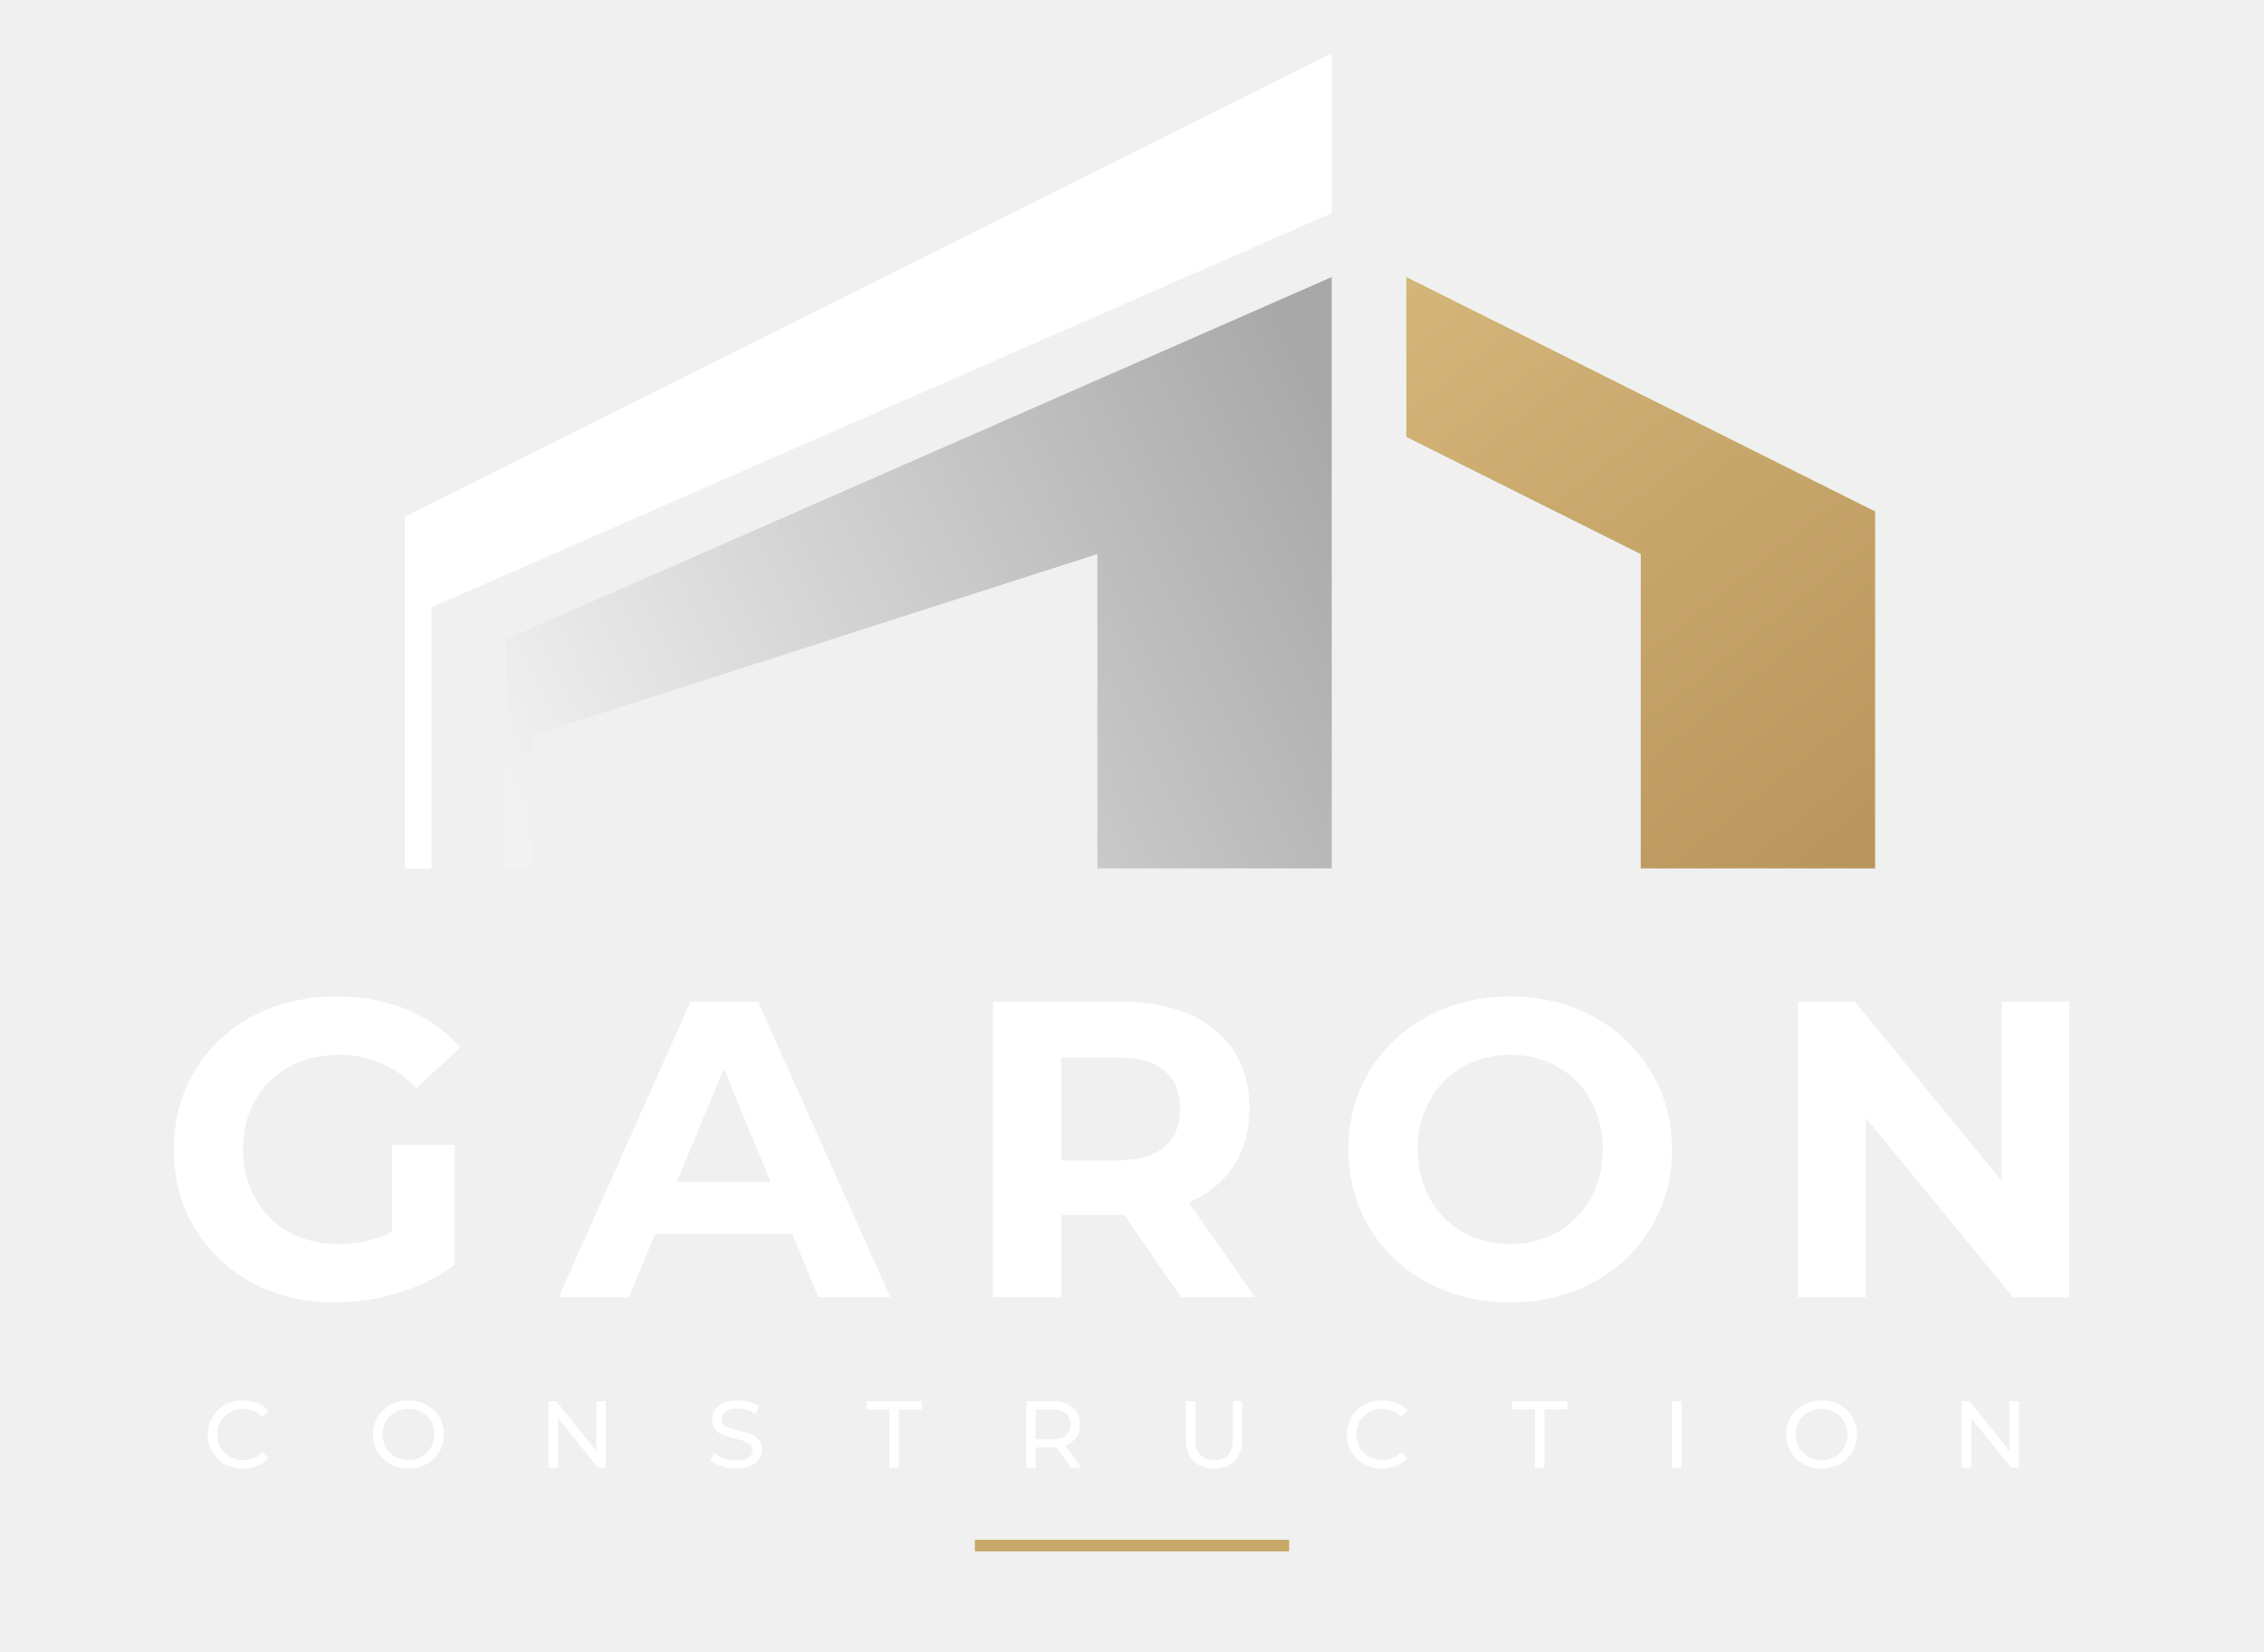
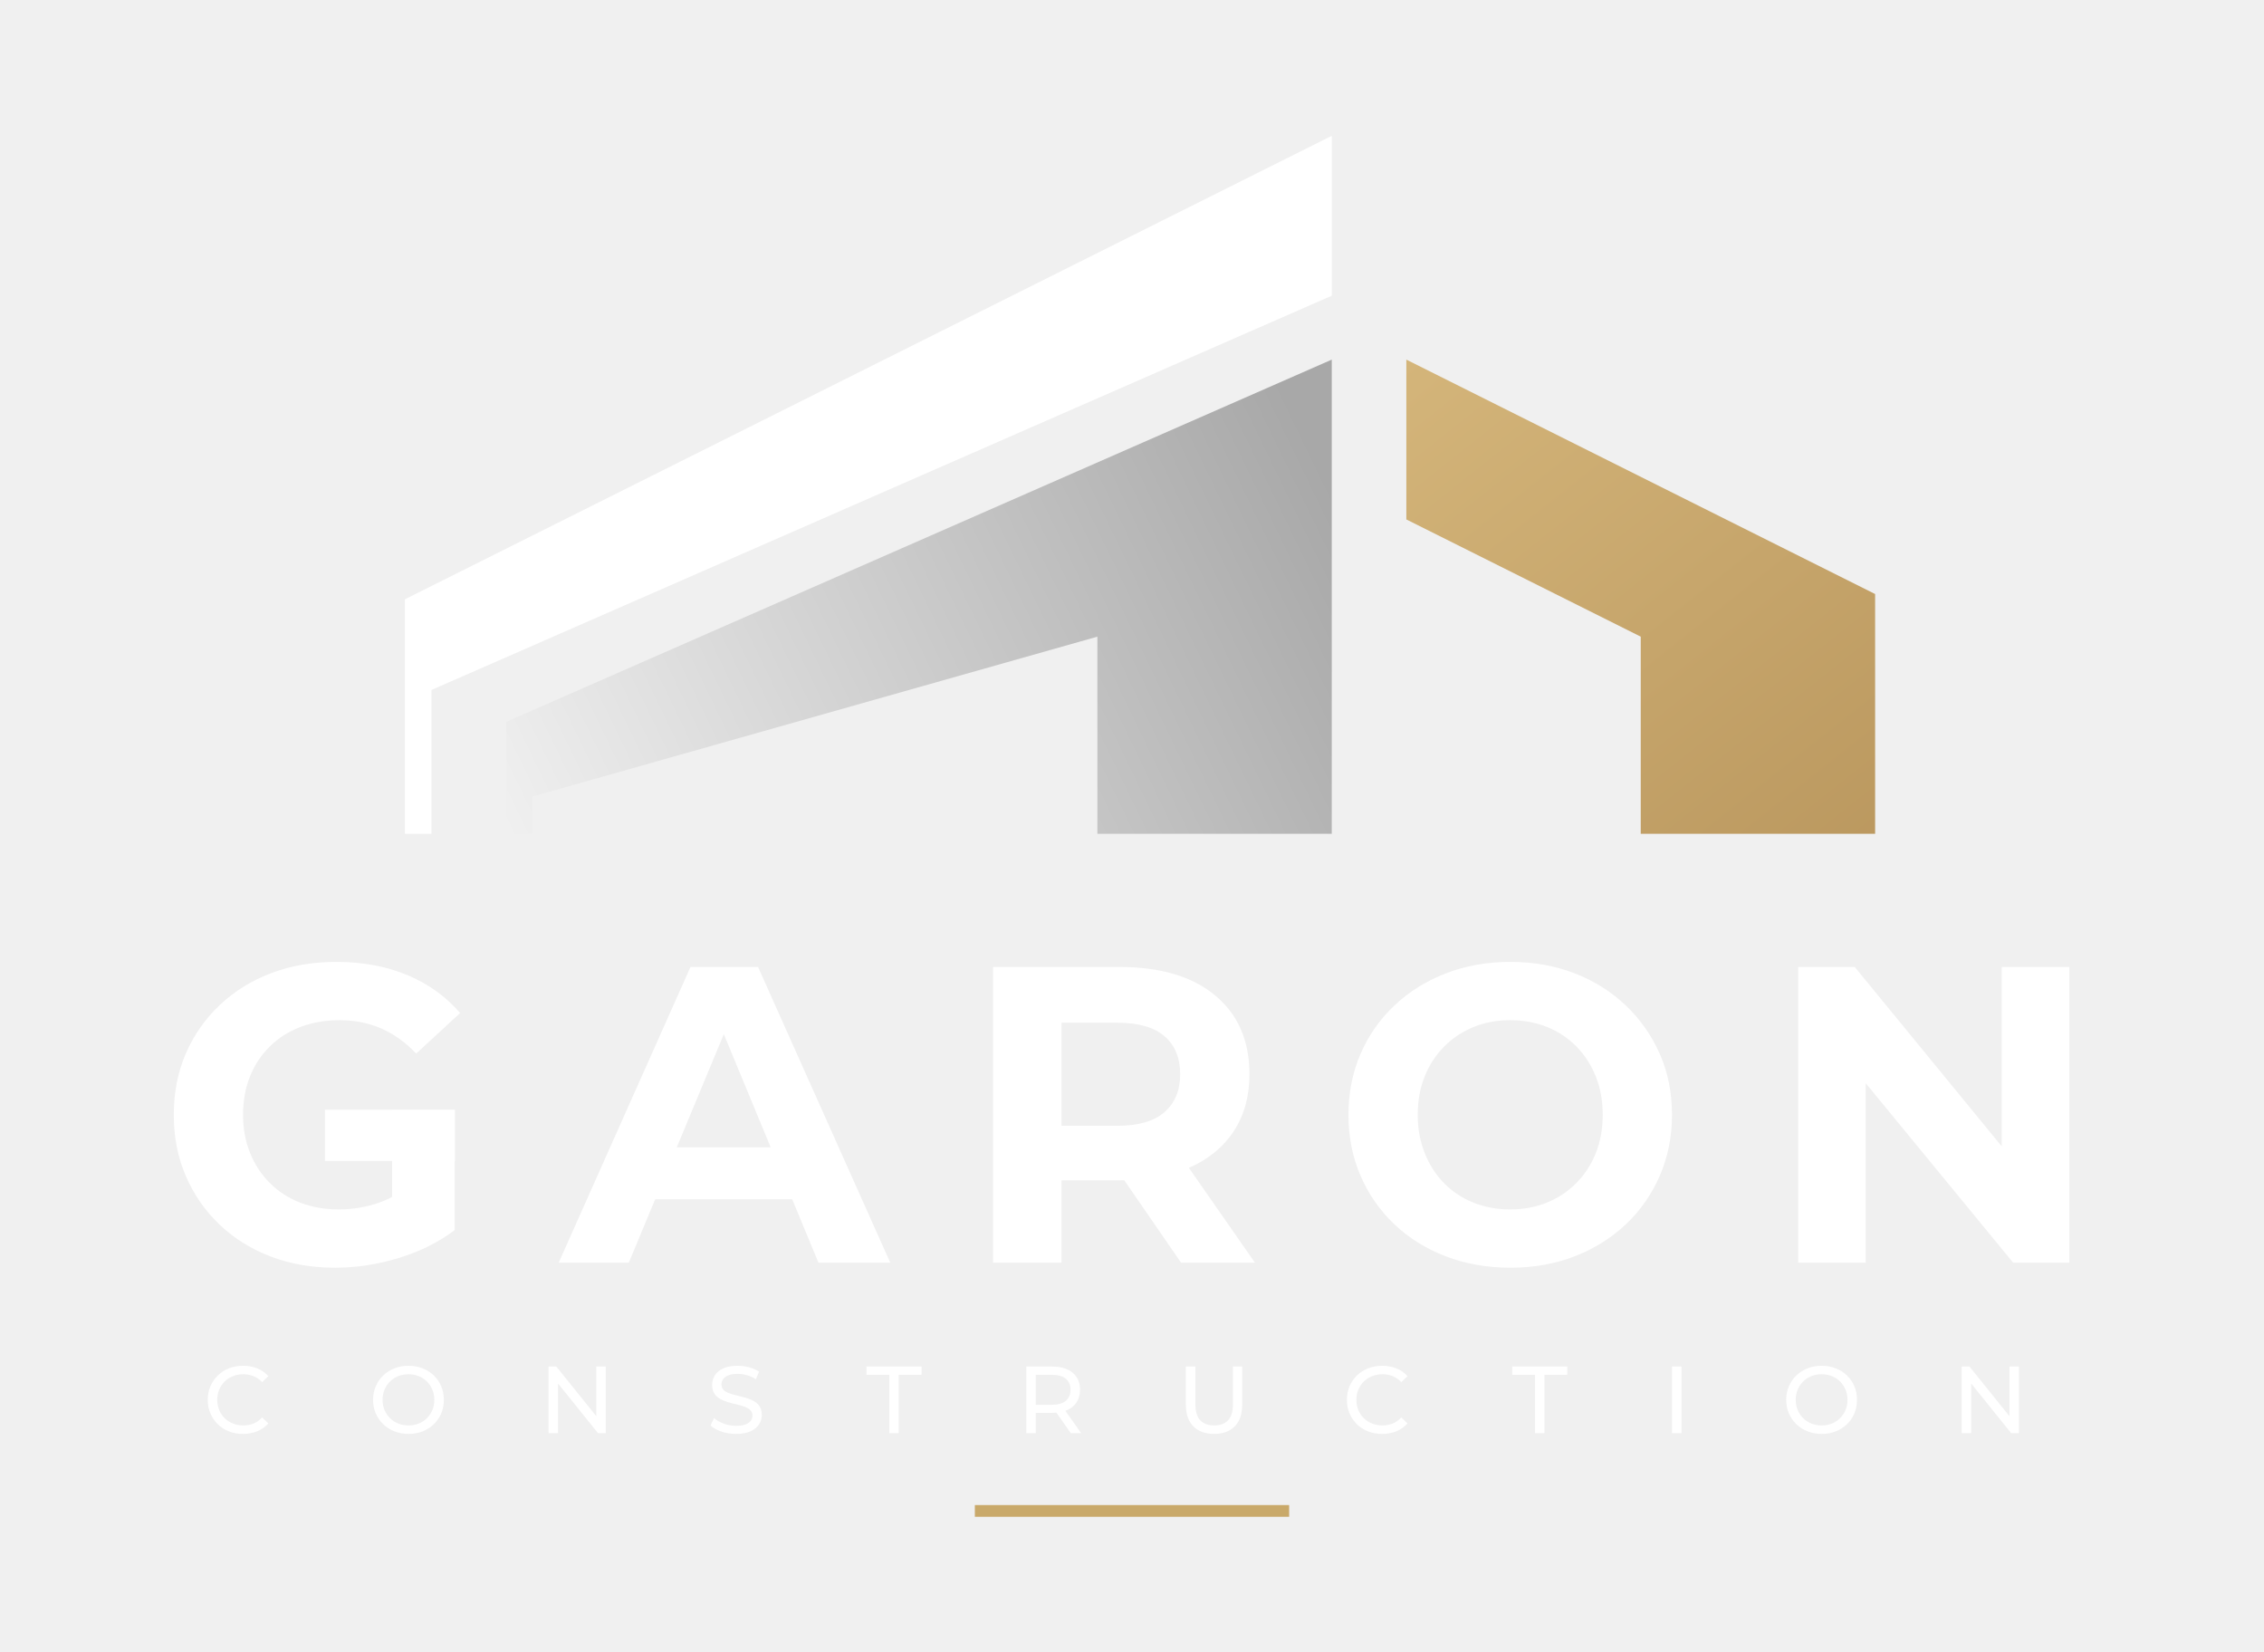
<svg xmlns="http://www.w3.org/2000/svg" viewBox="0 0 425 310" role="img" aria-label="GARON Construction">
  <defs>
    <linearGradient id="gmdark" x1="95" y1="165" x2="250" y2="90" gradientUnits="userSpaceOnUse">
      <stop offset="0" stop-color="#f2f2f2" />
      <stop offset="1" stop-color="#a8a8a8" />
    </linearGradient>
    <linearGradient id="ggdark" x1="264" y1="66" x2="352" y2="177" gradientUnits="userSpaceOnUse">
      <stop offset="0" stop-color="#d4b57a" />
      <stop offset="1" stop-color="#b8955c" />
    </linearGradient>
  </defs>
-   <g transform="translate(0,-14)">
-     <path fill="#ffffff" d="M250 24 L250 54 L81 128 L81 177 L76 177 L76 111 Z" />
-     <path fill="url(#gmdark)" d="M250 66 L250 177 L206 177 L206 118 L100 152 L100 177 L95 177 L95 134 Z" />
-     <path fill="url(#ggdark)" d="M264 66 L352 110 L352 177 L308 177 L308 118 L264 96 Z" />
+   <g transform="translate(0,1.5)">
+     <path fill="#ffffff" d="M250 24 L250 54 L81 128 L81 155 L76 155 L76 111 Z" />
+     <path fill="url(#gmdark)" d="M250 66 L250 155 L206 155 L206 118 L100 148 L100 155 L95 155 L95 134 Z" />
+     <path fill="url(#ggdark)" d="M264 66 L352 110 L352 155 L308 155 L308 118 L264 96 Z" />
+   </g>
+   <g transform="translate(0,-20.5)">
    <path fill="#ffffff" d="M62.909 258.451Q56.329 258.451 50.818 256.35Q45.308 254.249 41.225 250.364Q37.141 246.479 34.882 241.246Q32.622 236.014 32.622 229.75Q32.622 223.486 34.882 218.254Q37.141 213.021 41.264 209.136Q45.387 205.251 50.937 203.15Q56.487 201.049 63.147 201.049Q70.521 201.049 76.428 203.506Q82.334 205.964 86.378 210.642L78.132 218.254Q75.119 215.082 71.551 213.536Q67.984 211.99 63.781 211.99Q59.738 211.99 56.408 213.259Q53.078 214.527 50.66 216.906Q48.241 219.284 46.933 222.535Q45.625 225.786 45.625 229.75Q45.625 233.635 46.933 236.886Q48.241 240.136 50.66 242.555Q53.078 244.973 56.368 246.241Q59.659 247.51 63.623 247.51Q67.429 247.51 71.036 246.281Q74.644 245.052 78.053 242.119L85.347 251.395Q80.828 254.804 74.842 256.628Q68.856 258.451 62.909 258.451ZM85.347 251.395 73.613 249.73V228.878H85.347Z M104.88 257.5 129.618 202.0H142.303L167.12 257.5H153.641L133.344 208.501H138.418L118.042 257.5ZM117.249 245.607 120.658 235.855H149.201L152.69 245.607Z M186.421 257.5V202.0H210.128Q221.704 202.0 228.126 207.352Q234.548 212.704 234.548 222.139Q234.548 228.323 231.614 232.803Q228.681 237.282 223.289 239.661Q217.898 242.039 210.445 242.039H193.557L199.266 236.41V257.5ZM221.704 257.5 207.829 237.361H221.545L235.579 257.5ZM199.266 237.837 193.557 231.811H209.731Q215.678 231.811 218.611 229.235Q221.545 226.658 221.545 222.139Q221.545 217.54 218.611 215.003Q215.678 212.466 209.731 212.466H193.557L199.266 206.361Z M283.579 258.451Q276.999 258.451 271.409 256.311Q265.819 254.17 261.736 250.285Q257.653 246.4 255.393 241.167Q253.134 235.934 253.134 229.75Q253.134 223.566 255.393 218.333Q257.653 213.1 261.776 209.215Q265.899 205.33 271.449 203.189Q276.999 201.049 283.5 201.049Q290.081 201.049 295.591 203.189Q301.101 205.33 305.185 209.215Q309.268 213.1 311.567 218.293Q313.866 223.486 313.866 229.75Q313.866 235.934 311.567 241.207Q309.268 246.479 305.185 250.325Q301.101 254.17 295.591 256.311Q290.081 258.451 283.579 258.451ZM283.5 247.51Q287.226 247.51 290.358 246.241Q293.49 244.973 295.869 242.594Q298.247 240.216 299.555 236.965Q300.864 233.714 300.864 229.75Q300.864 225.786 299.555 222.535Q298.247 219.284 295.908 216.906Q293.569 214.527 290.398 213.259Q287.226 211.99 283.5 211.99Q279.774 211.99 276.642 213.259Q273.51 214.527 271.131 216.906Q268.753 219.284 267.445 222.535Q266.136 225.786 266.136 229.75Q266.136 233.635 267.445 236.925Q268.753 240.216 271.092 242.594Q273.431 244.973 276.602 246.241Q279.774 247.51 283.5 247.51Z M337.549 257.5V202.0H348.174L380.919 241.96H375.765V202.0H388.451V257.5H377.906L345.081 217.54H350.235V257.5Z" />
+     <rect x="61" y="228.8" width="24.4" height="9.6" fill="#ffffff" />
    <path fill="#ffffff" d="M45.607 289.643Q44.179 289.643 42.973 289.17Q41.768 288.696 40.884 287.83Q40.0 286.964 39.5 285.804Q39.0 284.643 39.0 283.25Q39.0 281.857 39.5 280.696Q40.0 279.536 40.893 278.67Q41.786 277.804 42.991 277.33Q44.196 276.857 45.625 276.857Q47.071 276.857 48.295 277.348Q49.518 277.839 50.375 278.804L49.214 279.929Q48.5 279.179 47.607 278.812Q46.714 278.446 45.696 278.446Q44.643 278.446 43.741 278.804Q42.839 279.161 42.179 279.804Q41.518 280.446 41.152 281.33Q40.786 282.214 40.786 283.25Q40.786 284.286 41.152 285.17Q41.518 286.054 42.179 286.696Q42.839 287.339 43.741 287.696Q44.643 288.054 45.696 288.054Q46.714 288.054 47.607 287.688Q48.5 287.321 49.214 286.554L50.375 287.679Q49.518 288.643 48.295 289.143Q47.071 289.643 45.607 289.643Z M76.692 289.643Q75.263 289.643 74.04 289.161Q72.817 288.679 71.924 287.812Q71.031 286.946 70.531 285.786Q70.031 284.625 70.031 283.25Q70.031 281.875 70.531 280.714Q71.031 279.554 71.924 278.688Q72.817 277.821 74.031 277.339Q75.245 276.857 76.692 276.857Q78.12 276.857 79.325 277.33Q80.531 277.804 81.433 278.67Q82.334 279.536 82.825 280.696Q83.317 281.857 83.317 283.25Q83.317 284.643 82.825 285.804Q82.334 286.964 81.433 287.83Q80.531 288.696 79.325 289.17Q78.12 289.643 76.692 289.643ZM76.692 288.054Q77.727 288.054 78.611 287.696Q79.495 287.339 80.147 286.688Q80.799 286.036 81.165 285.161Q81.531 284.286 81.531 283.25Q81.531 282.214 81.165 281.339Q80.799 280.464 80.147 279.812Q79.495 279.161 78.611 278.804Q77.727 278.446 76.692 278.446Q75.638 278.446 74.754 278.804Q73.87 279.161 73.209 279.812Q72.549 280.464 72.183 281.339Q71.817 282.214 71.817 283.25Q71.817 284.286 72.183 285.161Q72.549 286.036 73.209 286.688Q73.87 287.339 74.754 287.696Q75.638 288.054 76.692 288.054Z M102.972 289.5V277.0H104.437L112.705 287.268H111.937V277.0H113.722V289.5H112.258L103.99 279.232H104.758V289.5Z M138.164 289.643Q136.735 289.643 135.432 289.205Q134.128 288.768 133.378 288.071L134.039 286.679Q134.753 287.304 135.86 287.714Q136.968 288.125 138.164 288.125Q139.253 288.125 139.932 287.875Q140.61 287.625 140.932 287.188Q141.253 286.75 141.253 286.196Q141.253 285.554 140.834 285.161Q140.414 284.768 139.744 284.527Q139.075 284.286 138.271 284.107Q137.468 283.929 136.655 283.688Q135.843 283.446 135.173 283.071Q134.503 282.696 134.093 282.062Q133.682 281.429 133.682 280.429Q133.682 279.464 134.191 278.652Q134.7 277.839 135.762 277.348Q136.825 276.857 138.468 276.857Q139.557 276.857 140.628 277.143Q141.7 277.429 142.485 277.964L141.896 279.393Q141.093 278.857 140.2 278.616Q139.307 278.375 138.468 278.375Q137.414 278.375 136.735 278.643Q136.057 278.911 135.744 279.357Q135.432 279.804 135.432 280.357Q135.432 281.018 135.851 281.411Q136.271 281.804 136.941 282.036Q137.61 282.268 138.414 282.455Q139.218 282.643 140.03 282.875Q140.843 283.107 141.512 283.482Q142.182 283.857 142.593 284.482Q143.003 285.107 143.003 286.089Q143.003 287.036 142.485 287.848Q141.968 288.661 140.887 289.152Q139.807 289.643 138.164 289.643Z M166.945 289.5V278.554H162.659V277.0H172.998V278.554H168.713V289.5Z M192.654 289.5V277.0H197.529Q199.958 277.0 201.351 278.152Q202.744 279.304 202.744 281.357Q202.744 282.714 202.119 283.688Q201.494 284.661 200.333 285.179Q199.172 285.696 197.529 285.696H193.636L194.44 284.875V289.5ZM201.011 289.5 197.833 284.964H199.744L202.958 289.5ZM194.44 285.054 193.636 284.179H197.476Q199.19 284.179 200.074 283.438Q200.958 282.696 200.958 281.357Q200.958 280.018 200.074 279.286Q199.19 278.554 197.476 278.554H193.636L194.44 277.661Z M227.899 289.643Q225.435 289.643 224.024 288.232Q222.614 286.821 222.614 284.107V277.0H224.399V284.036Q224.399 286.125 225.319 287.089Q226.239 288.054 227.917 288.054Q229.614 288.054 230.533 287.089Q231.453 286.125 231.453 284.036V277.0H233.185V284.107Q233.185 286.821 231.783 288.232Q230.381 289.643 227.899 289.643Z M259.448 289.643Q258.019 289.643 256.814 289.17Q255.609 288.696 254.725 287.83Q253.841 286.964 253.341 285.804Q252.841 284.643 252.841 283.25Q252.841 281.857 253.341 280.696Q253.841 279.536 254.734 278.67Q255.627 277.804 256.832 277.33Q258.037 276.857 259.466 276.857Q260.912 276.857 262.136 277.348Q263.359 277.839 264.216 278.804L263.055 279.929Q262.341 279.179 261.448 278.812Q260.555 278.446 259.537 278.446Q258.484 278.446 257.582 278.804Q256.68 279.161 256.019 279.804Q255.359 280.446 254.993 281.33Q254.627 282.214 254.627 283.25Q254.627 284.286 254.993 285.17Q255.359 286.054 256.019 286.696Q256.68 287.339 257.582 287.696Q258.484 288.054 259.537 288.054Q260.555 288.054 261.448 287.688Q262.341 287.321 263.055 286.554L264.216 287.679Q263.359 288.643 262.136 289.143Q260.912 289.643 259.448 289.643Z M288.157 289.5V278.554H283.872V277.0H294.211V278.554H289.925V289.5Z M313.867 289.5V277.0H315.653V289.5Z M341.969 289.643Q340.541 289.643 339.317 289.161Q338.094 288.679 337.201 287.812Q336.308 286.946 335.808 285.786Q335.308 284.625 335.308 283.25Q335.308 281.875 335.808 280.714Q336.308 279.554 337.201 278.688Q338.094 277.821 339.308 277.339Q340.523 276.857 341.969 276.857Q343.398 276.857 344.603 277.33Q345.808 277.804 346.71 278.67Q347.612 279.536 348.103 280.696Q348.594 281.857 348.594 283.25Q348.594 284.643 348.103 285.804Q347.612 286.964 346.71 287.83Q345.808 288.696 344.603 289.17Q343.398 289.643 341.969 289.643ZM341.969 288.054Q343.005 288.054 343.889 287.696Q344.773 287.339 345.425 286.688Q346.076 286.036 346.442 285.161Q346.808 284.286 346.808 283.25Q346.808 282.214 346.442 281.339Q346.076 280.464 345.425 279.812Q344.773 279.161 343.889 278.804Q343.005 278.446 341.969 278.446Q340.916 278.446 340.032 278.804Q339.148 279.161 338.487 279.812Q337.826 280.464 337.46 281.339Q337.094 282.214 337.094 283.25Q337.094 284.286 337.46 285.161Q337.826 286.036 338.487 286.688Q339.148 287.339 340.032 287.696Q340.916 288.054 341.969 288.054Z M368.25 289.5V277.0H369.714L377.982 287.268H377.214V277.0H379.0V289.5H377.536L369.268 279.232H370.036V289.5Z" />
    <rect x="183" y="303" width="59" height="2.2" fill="#c9a96a" />
  </g>
</svg>
